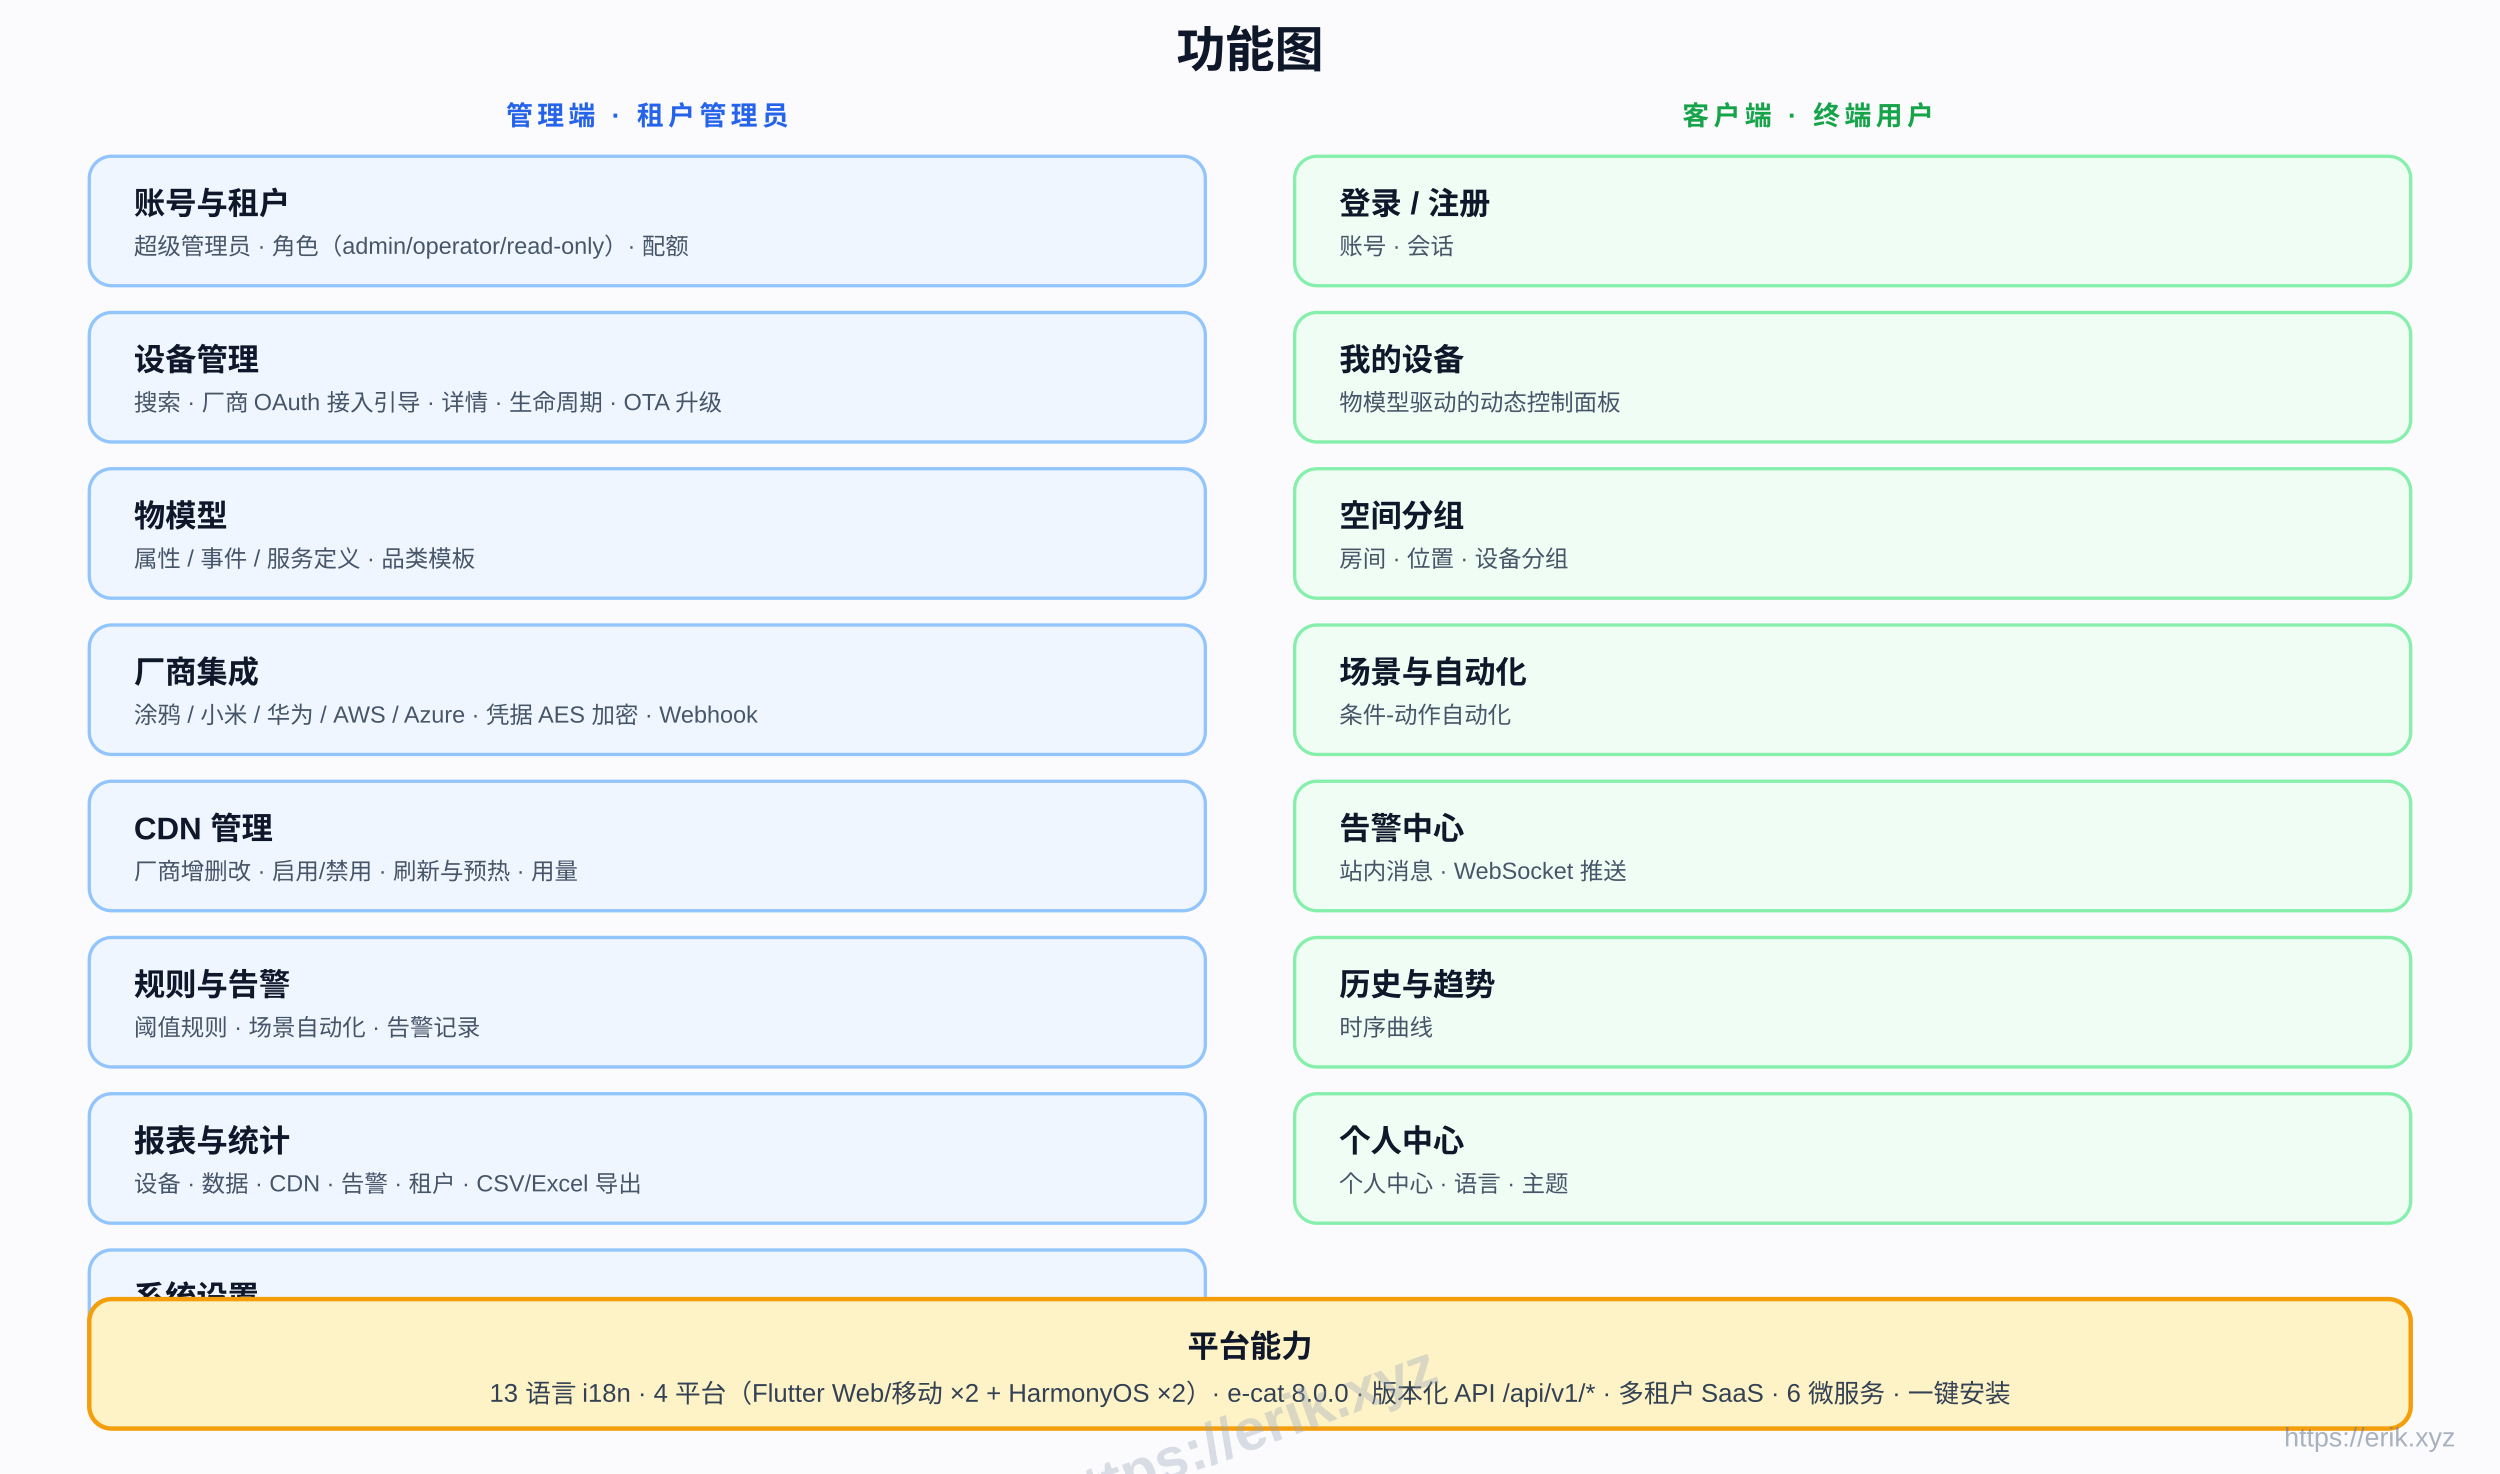
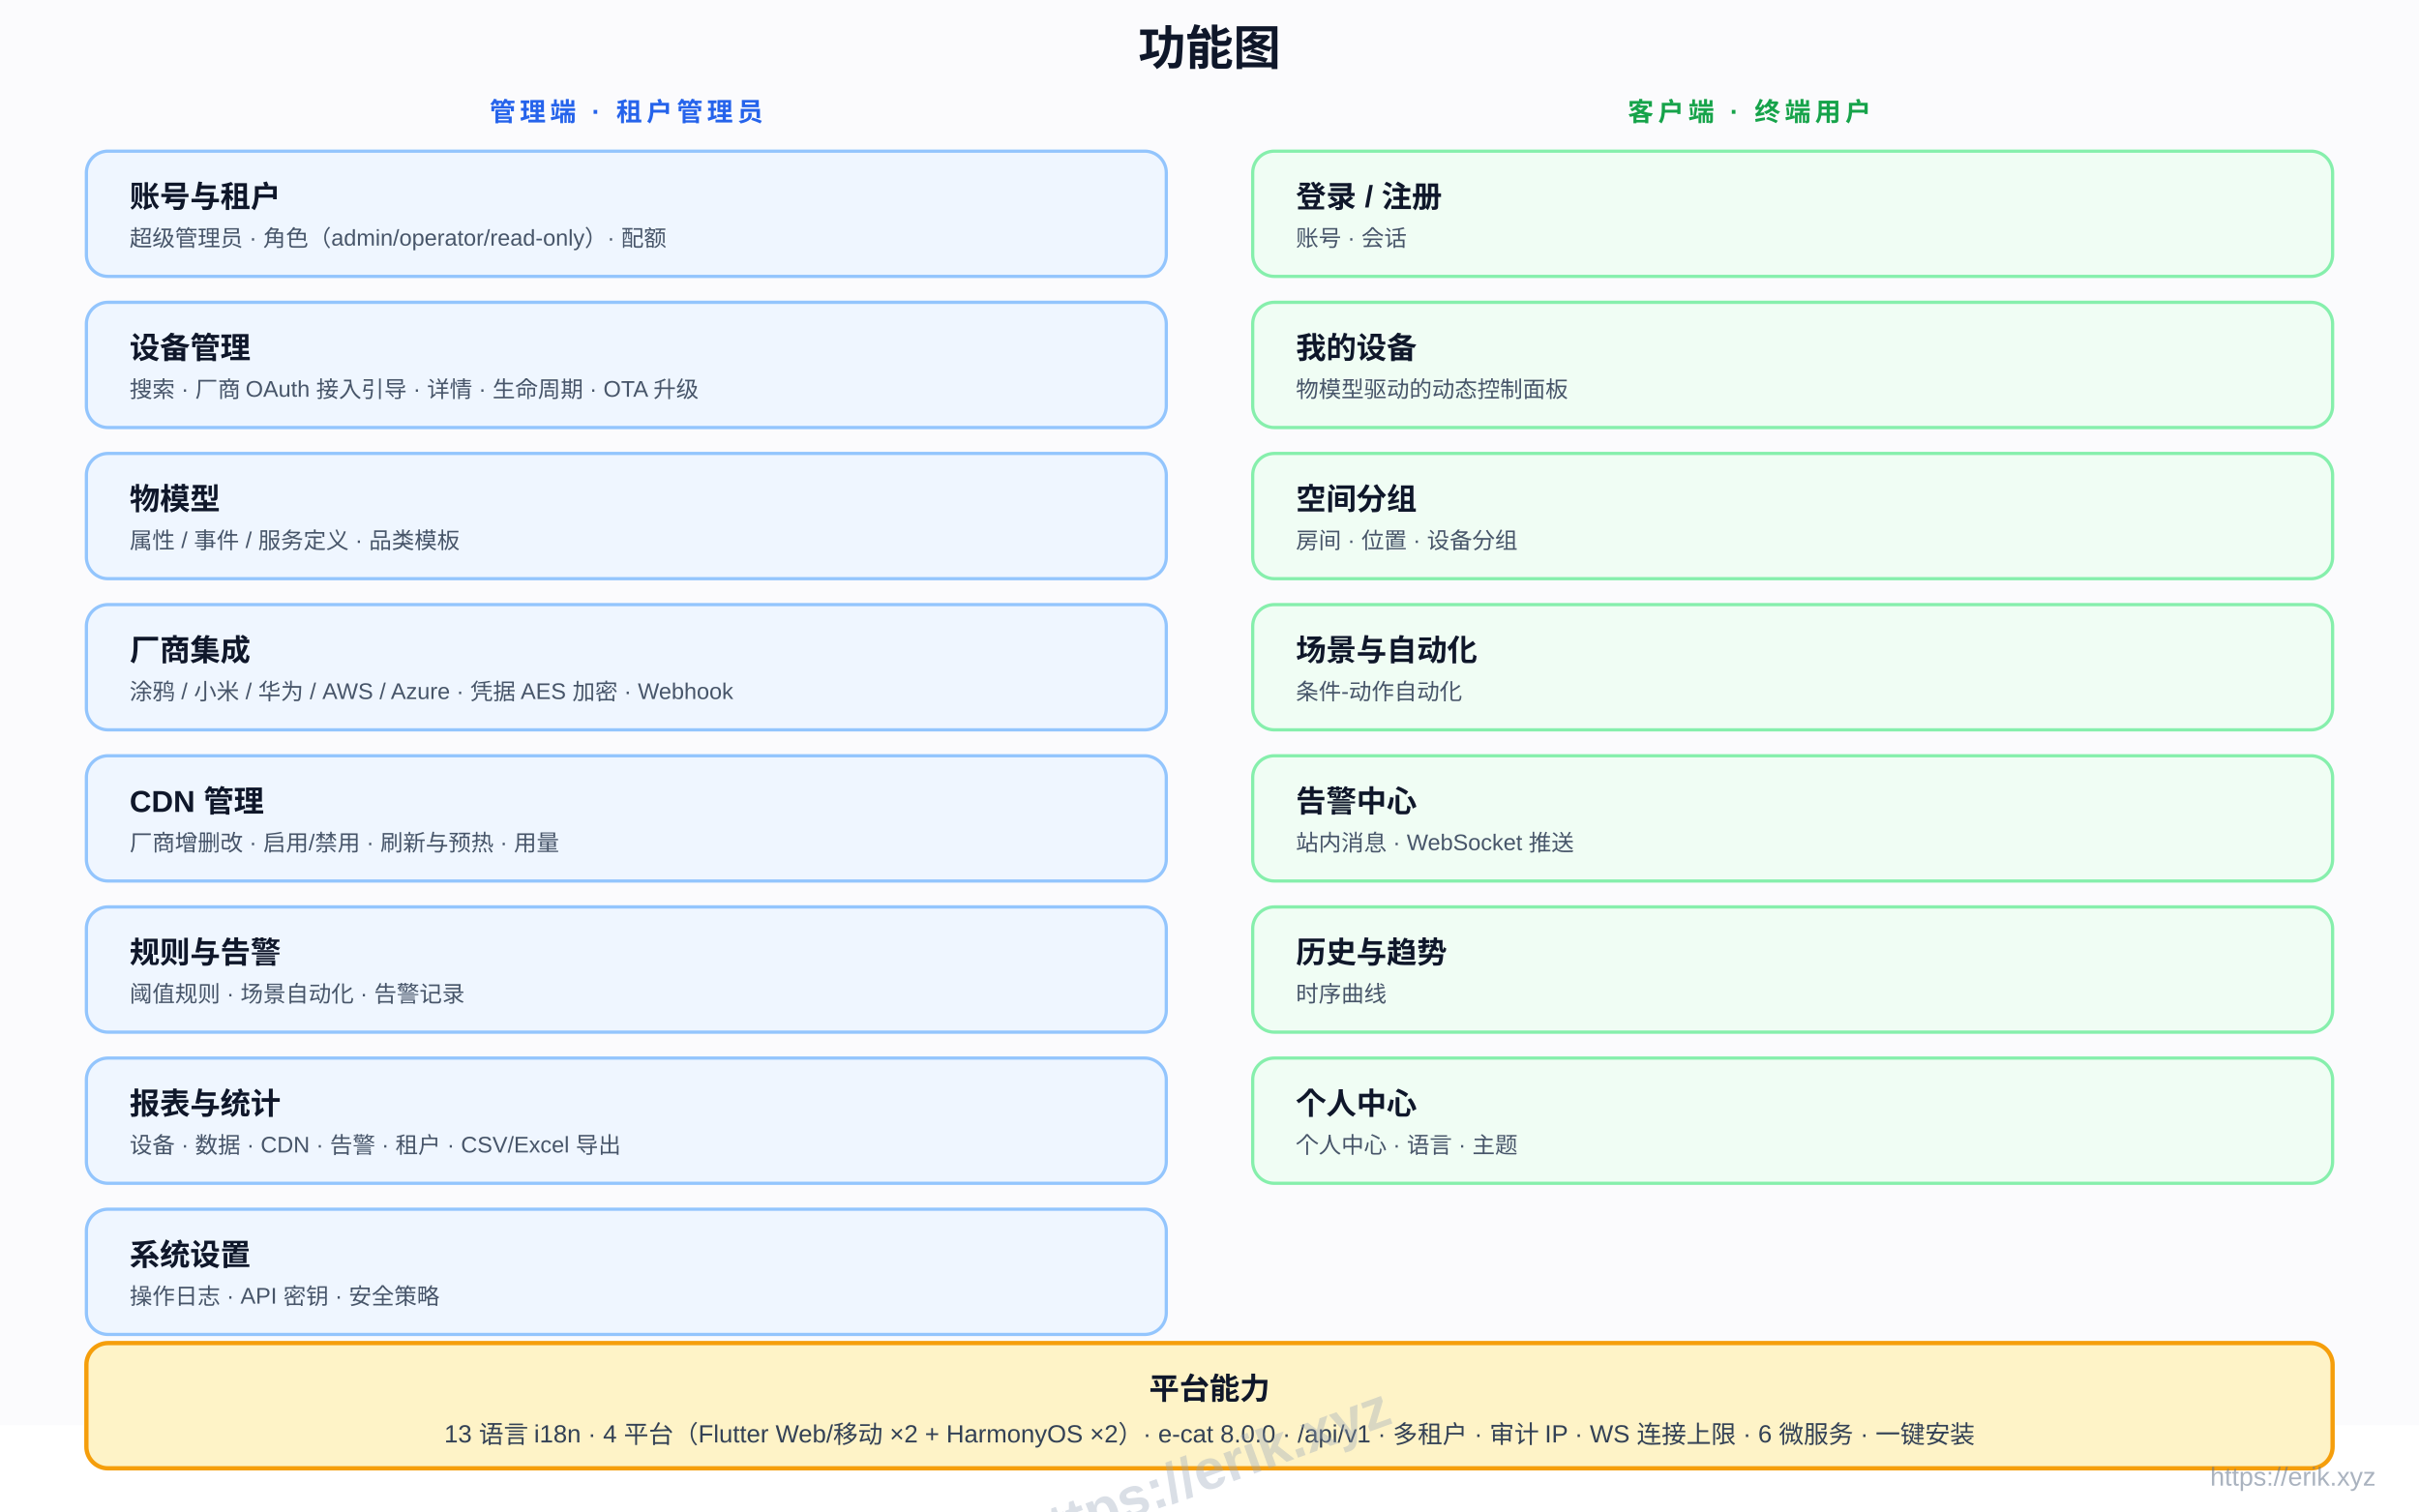
- <svg xmlns="http://www.w3.org/2000/svg" viewBox="0 0 1120 660" font-family="Arial, 'PingFang SC', 'Microsoft YaHei', sans-serif">
+ <svg xmlns="http://www.w3.org/2000/svg" viewBox="0 0 1120 700" font-family="Arial, 'PingFang SC', 'Microsoft YaHei', sans-serif">
  <rect width="1120" height="660" fill="#fbfbfd" />
  <text x="560" y="30" text-anchor="middle" font-size="22" font-weight="bold" fill="#0f172a">功能图</text>
  <text x="290" y="56" text-anchor="middle" font-size="12" font-weight="bold" letter-spacing="2" fill="#2563eb">管理端 · 租户管理员</text>
  <g>
    <rect x="40" y="70" width="500" height="58" rx="10" fill="#eff6ff" stroke="#93c5fd" stroke-width="1.5" />
    <text x="60" y="96" font-size="14" font-weight="bold" fill="#0f172a">账号与租户</text>
    <text x="60" y="114" font-size="10.5" fill="#475569">超级管理员 · 角色（admin/operator/read-only）· 配额</text>
    <rect x="40" y="140" width="500" height="58" rx="10" fill="#eff6ff" stroke="#93c5fd" stroke-width="1.5" />
    <text x="60" y="166" font-size="14" font-weight="bold" fill="#0f172a">设备管理</text>
    <text x="60" y="184" font-size="10.5" fill="#475569">搜索 · 厂商 OAuth 接入引导 · 详情 · 生命周期 · OTA 升级</text>
    <rect x="40" y="210" width="500" height="58" rx="10" fill="#eff6ff" stroke="#93c5fd" stroke-width="1.5" />
    <text x="60" y="236" font-size="14" font-weight="bold" fill="#0f172a">物模型</text>
    <text x="60" y="254" font-size="10.5" fill="#475569">属性 / 事件 / 服务定义 · 品类模板</text>
    <rect x="40" y="280" width="500" height="58" rx="10" fill="#eff6ff" stroke="#93c5fd" stroke-width="1.5" />
    <text x="60" y="306" font-size="14" font-weight="bold" fill="#0f172a">厂商集成</text>
    <text x="60" y="324" font-size="10.5" fill="#475569">涂鸦 / 小米 / 华为 / AWS / Azure · 凭据 AES 加密 · Webhook</text>
    <rect x="40" y="350" width="500" height="58" rx="10" fill="#eff6ff" stroke="#93c5fd" stroke-width="1.5" />
    <text x="60" y="376" font-size="14" font-weight="bold" fill="#0f172a">CDN 管理</text>
    <text x="60" y="394" font-size="10.5" fill="#475569">厂商增删改 · 启用/禁用 · 刷新与预热 · 用量</text>
    <rect x="40" y="420" width="500" height="58" rx="10" fill="#eff6ff" stroke="#93c5fd" stroke-width="1.5" />
    <text x="60" y="446" font-size="14" font-weight="bold" fill="#0f172a">规则与告警</text>
    <text x="60" y="464" font-size="10.5" fill="#475569">阈值规则 · 场景自动化 · 告警记录</text>
    <rect x="40" y="490" width="500" height="58" rx="10" fill="#eff6ff" stroke="#93c5fd" stroke-width="1.5" />
    <text x="60" y="516" font-size="14" font-weight="bold" fill="#0f172a">报表与统计</text>
    <text x="60" y="534" font-size="10.5" fill="#475569">设备 · 数据 · CDN · 告警 · 租户 · CSV/Excel 导出</text>
    <rect x="40" y="560" width="500" height="58" rx="10" fill="#eff6ff" stroke="#93c5fd" stroke-width="1.5" />
    <text x="60" y="586" font-size="14" font-weight="bold" fill="#0f172a">系统设置</text>
    <text x="60" y="604" font-size="10.5" fill="#475569">操作日志 · API 密钥 · 安全策略</text>
  </g>
  <text x="810" y="56" text-anchor="middle" font-size="12" font-weight="bold" letter-spacing="2" fill="#16a34a">客户端 · 终端用户</text>
  <g>
    <rect x="580" y="70" width="500" height="58" rx="10" fill="#f0fdf4" stroke="#86efac" stroke-width="1.5" />
    <text x="600" y="96" font-size="14" font-weight="bold" fill="#0f172a">登录 / 注册</text>
    <text x="600" y="114" font-size="10.5" fill="#475569">账号 · 会话</text>
    <rect x="580" y="140" width="500" height="58" rx="10" fill="#f0fdf4" stroke="#86efac" stroke-width="1.5" />
    <text x="600" y="166" font-size="14" font-weight="bold" fill="#0f172a">我的设备</text>
    <text x="600" y="184" font-size="10.5" fill="#475569">物模型驱动的动态控制面板</text>
    <rect x="580" y="210" width="500" height="58" rx="10" fill="#f0fdf4" stroke="#86efac" stroke-width="1.5" />
    <text x="600" y="236" font-size="14" font-weight="bold" fill="#0f172a">空间分组</text>
    <text x="600" y="254" font-size="10.5" fill="#475569">房间 · 位置 · 设备分组</text>
    <rect x="580" y="280" width="500" height="58" rx="10" fill="#f0fdf4" stroke="#86efac" stroke-width="1.5" />
    <text x="600" y="306" font-size="14" font-weight="bold" fill="#0f172a">场景与自动化</text>
    <text x="600" y="324" font-size="10.5" fill="#475569">条件-动作自动化</text>
    <rect x="580" y="350" width="500" height="58" rx="10" fill="#f0fdf4" stroke="#86efac" stroke-width="1.5" />
    <text x="600" y="376" font-size="14" font-weight="bold" fill="#0f172a">告警中心</text>
    <text x="600" y="394" font-size="10.5" fill="#475569">站内消息 · WebSocket 推送</text>
    <rect x="580" y="420" width="500" height="58" rx="10" fill="#f0fdf4" stroke="#86efac" stroke-width="1.5" />
    <text x="600" y="446" font-size="14" font-weight="bold" fill="#0f172a">历史与趋势</text>
    <text x="600" y="464" font-size="10.5" fill="#475569">时序曲线</text>
    <rect x="580" y="490" width="500" height="58" rx="10" fill="#f0fdf4" stroke="#86efac" stroke-width="1.5" />
    <text x="600" y="516" font-size="14" font-weight="bold" fill="#0f172a">个人中心</text>
    <text x="600" y="534" font-size="10.5" fill="#475569">个人中心 · 语言 · 主题</text>
  </g>
-   <rect x="40" y="582" width="1040" height="58" rx="10" fill="#fef3c7" stroke="#f59e0b" stroke-width="2" />
-   <text x="560" y="608" text-anchor="middle" font-size="14" font-weight="bold" fill="#0f172a">平台能力</text>
-   <text x="560" y="628" text-anchor="middle" font-size="11.5" fill="#334155">13 语言 i18n · 4 平台（Flutter Web/移动 ×2 + HarmonyOS ×2）· e-cat 8.0.0 · 版本化 API /api/v1/* · 多租户 SaaS · 6 微服务 · 一键安装</text>
-   <text x="560" y="650" text-anchor="middle" font-size="26" font-weight="bold" fill="#94a3b8" opacity="0.35" transform="rotate(-20 560 650)">https://erik.xyz</text>
-   <text x="1100" y="648" text-anchor="end" font-size="12" fill="#64748b" opacity="0.55">https://erik.xyz</text>
+   <rect x="40" y="622" width="1040" height="58" rx="10" fill="#fef3c7" stroke="#f59e0b" stroke-width="2" />
+   <text x="560" y="648" text-anchor="middle" font-size="14" font-weight="bold" fill="#0f172a">平台能力</text>
+   <text x="560" y="668" text-anchor="middle" font-size="11.5" fill="#334155">13 语言 i18n · 4 平台（Flutter Web/移动 ×2 + HarmonyOS ×2）· e-cat 8.0.0 · /api/v1 · 多租户 · 审计 IP · WS 连接上限 · 6 微服务 · 一键安装</text>
+   <text x="560" y="690" text-anchor="middle" font-size="26" font-weight="bold" fill="#94a3b8" opacity="0.35" transform="rotate(-20 560 690)">https://erik.xyz</text>
+   <text x="1100" y="688" text-anchor="end" font-size="12" fill="#64748b" opacity="0.55">https://erik.xyz</text>
</svg>
